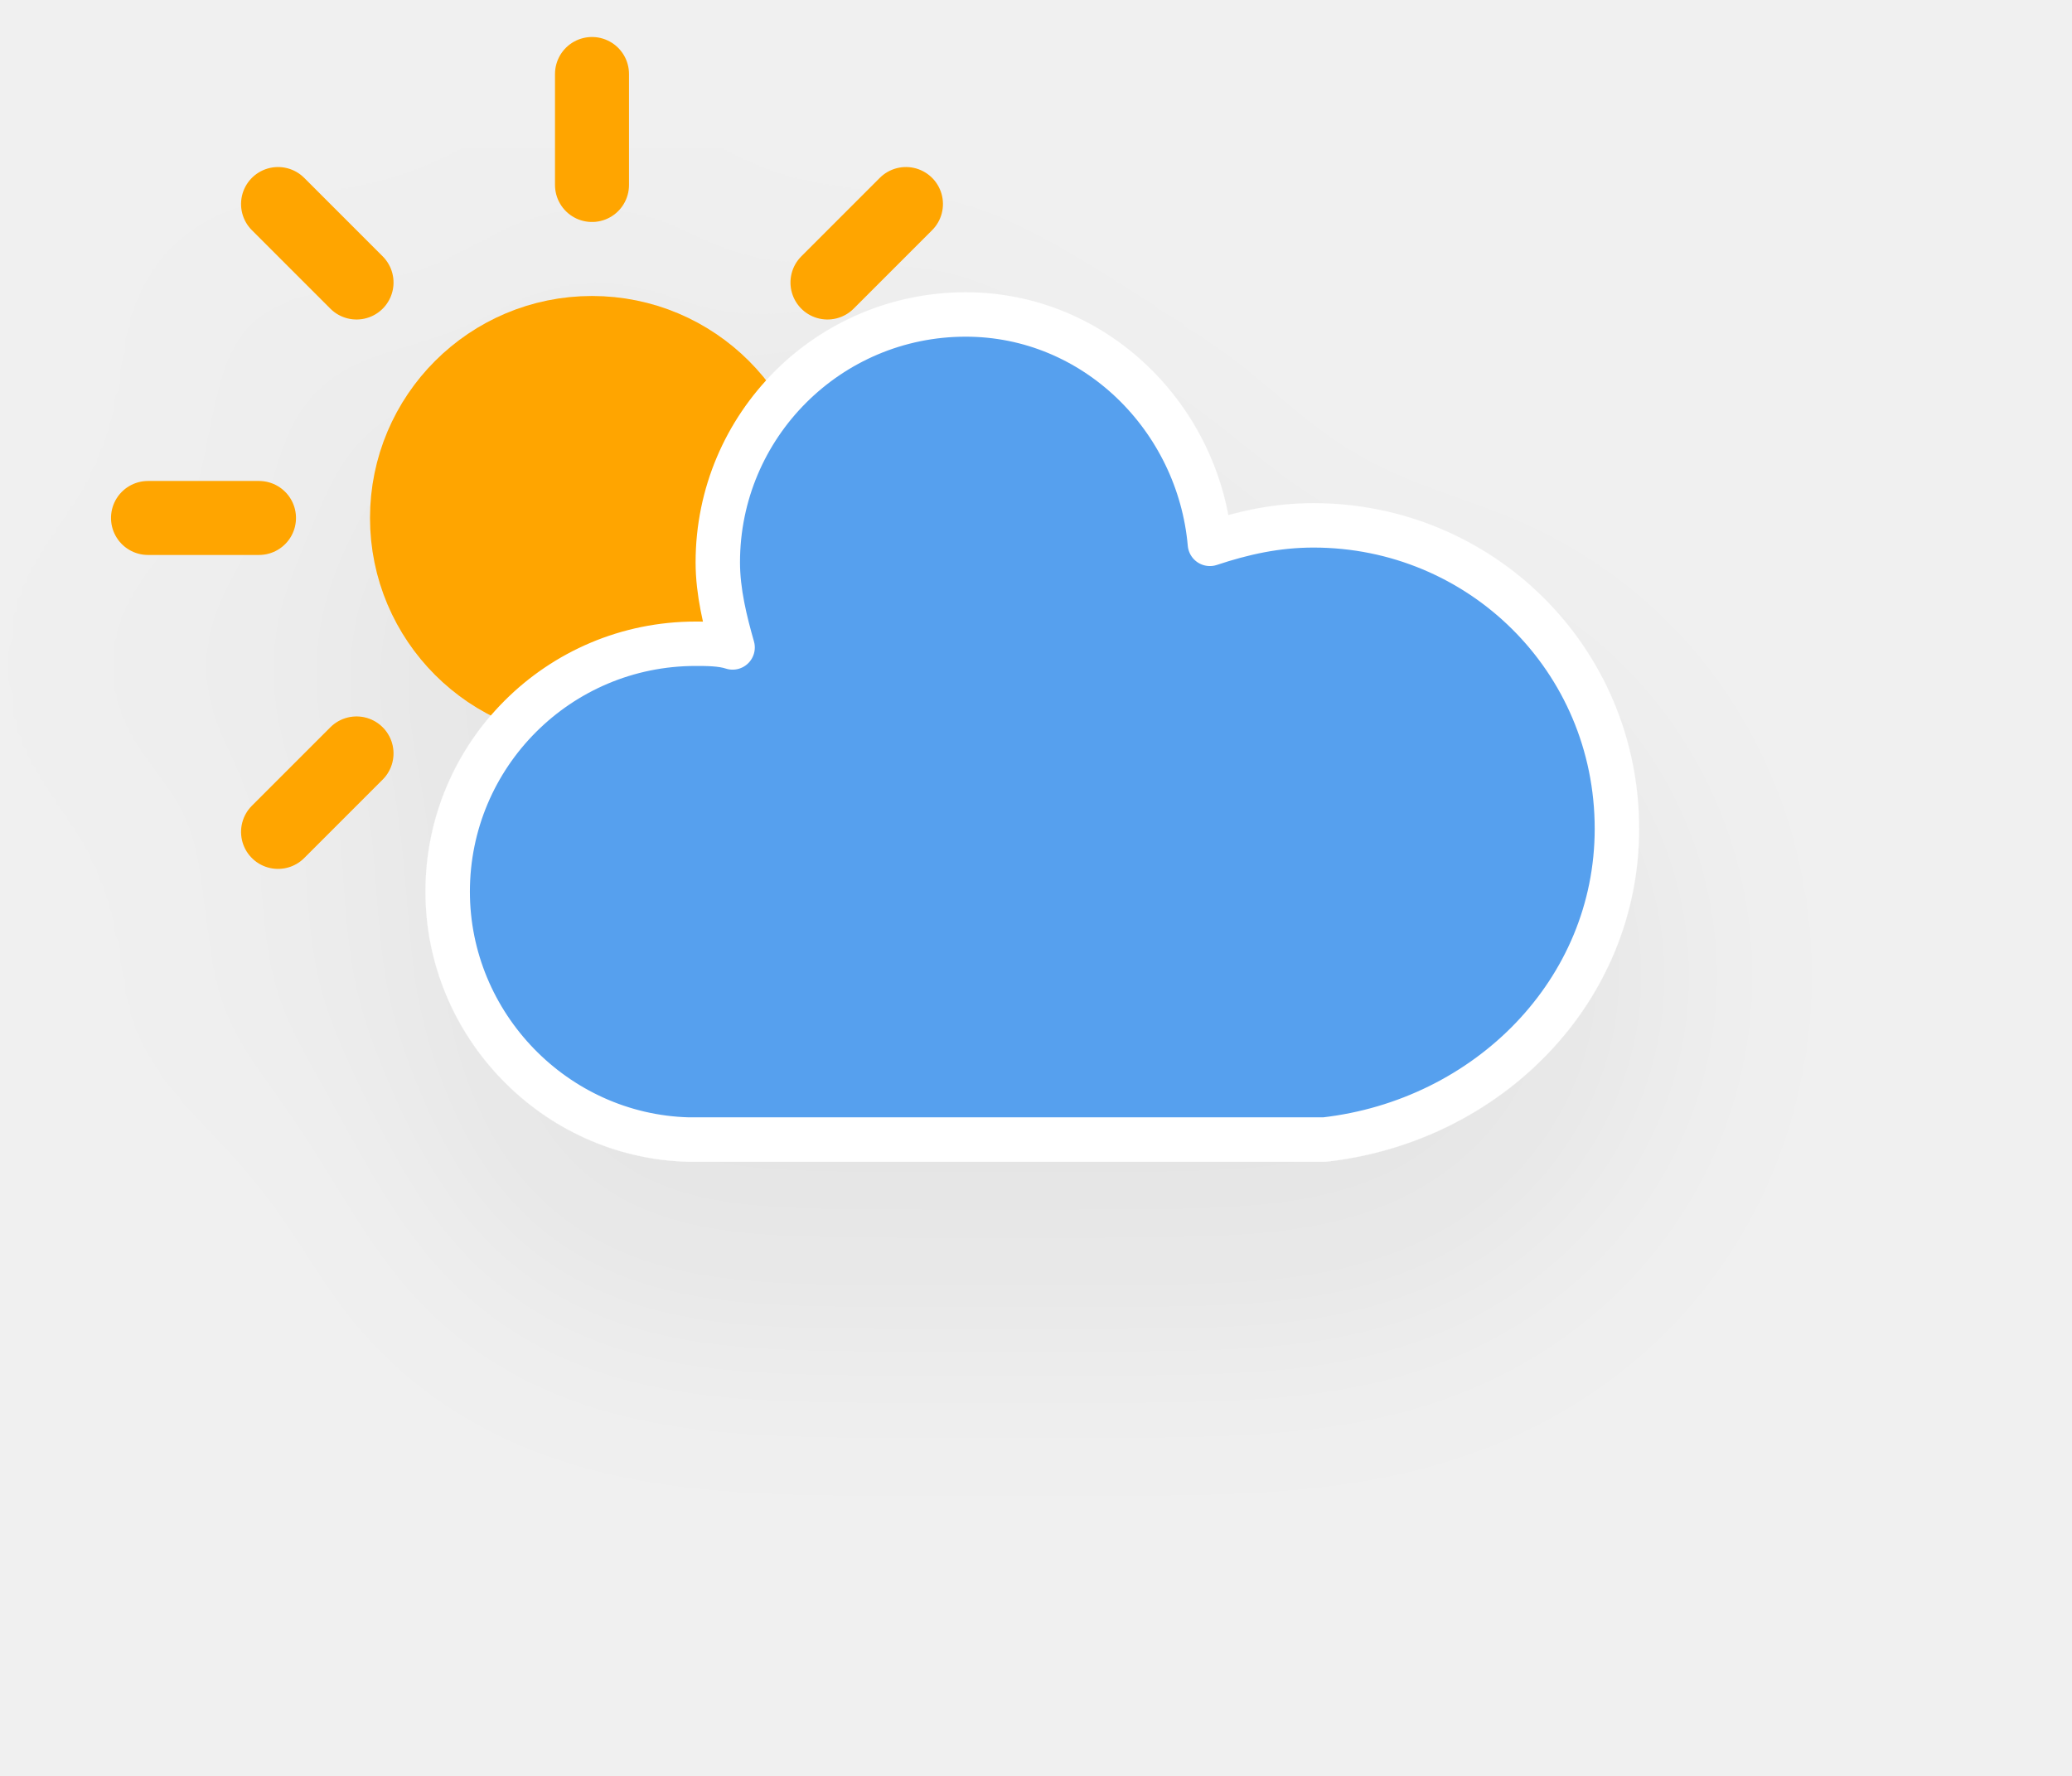
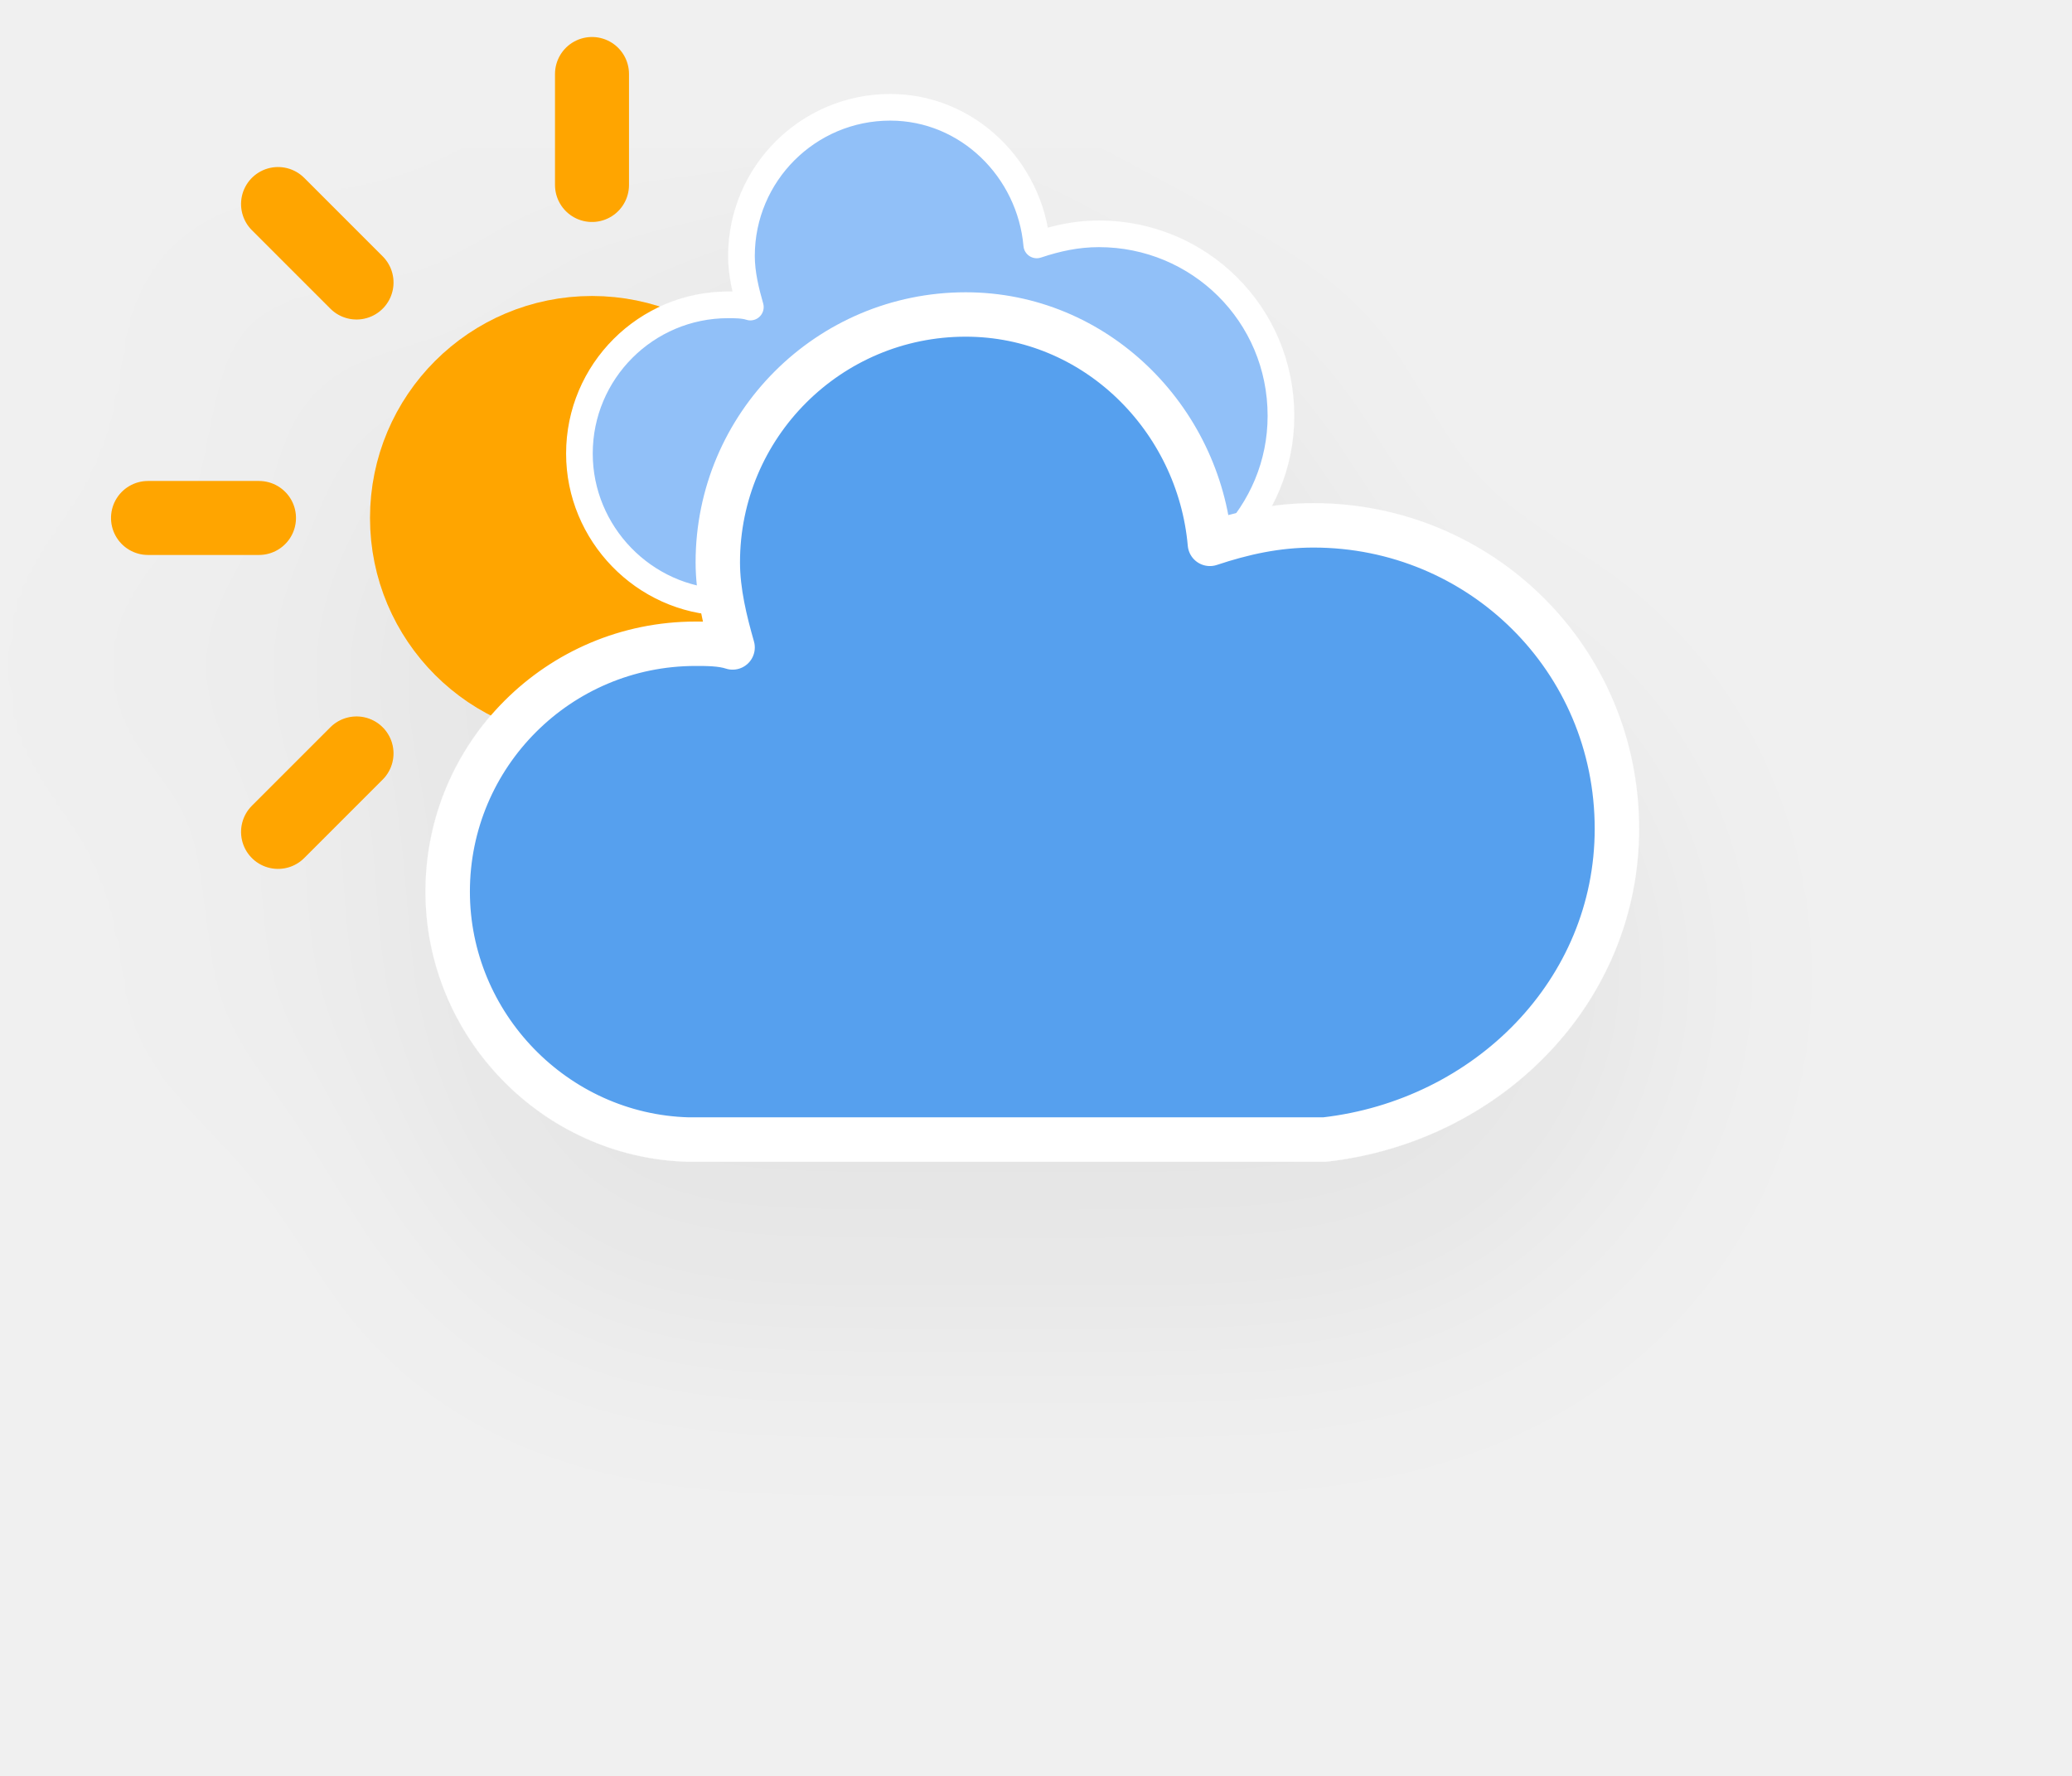
<svg xmlns="http://www.w3.org/2000/svg" width="56" height="48" version="1.1">
  <defs>
    <filter id="blur" x="-.207" y="-.285" width="1.403" height="1.694">
      <feGaussianBlur in="SourceAlpha" stdDeviation="3" />
      <feOffset dx="0" dy="4" result="offsetblur" />
      <feComponentTransfer>
        <feFuncA slope="0.05" type="linear" />
      </feComponentTransfer>
      <feMerge>
        <feMergeNode />
        <feMergeNode in="SourceGraphic" />
      </feMerge>
    </filter>
    <style type="text/css">
      
      /*
** CLOUDS
*/
+ @keyframes am-weather-cloud-1 {
+         0% {
+           -webkit-transform: translate(-5px, 0px);
+           -moz-transform: translate(-5px, 0px);
+           -ms-transform: translate(-5px, 0px);
+           transform: translate(-5px, 0px);
+         }
+ 
+         50% {
+           -webkit-transform: translate(10px, 0px);
+           -moz-transform: translate(10px, 0px);
+           -ms-transform: translate(10px, 0px);
+           transform: translate(10px, 0px);
+         }
+ 
+         100% {
+           -webkit-transform: translate(-5px, 0px);
+           -moz-transform: translate(-5px, 0px);
+           -ms-transform: translate(-5px, 0px);
+           transform: translate(-5px, 0px);
+         }
+       }
+ 
+       .am-weather-cloud-1 {
+         -webkit-animation-name: am-weather-cloud-1;
+         -moz-animation-name: am-weather-cloud-1;
+         animation-name: am-weather-cloud-1;
+         -webkit-animation-duration: 7s;
+         -moz-animation-duration: 7s;
+         animation-duration: 7s;
+         -webkit-animation-timing-function: linear;
+         -moz-animation-timing-function: linear;
+         animation-timing-function: linear;
+         -webkit-animation-iteration-count: infinite;
+         -moz-animation-iteration-count: infinite;
+         animation-iteration-count: infinite;
+       }
      @keyframes am-weather-cloud-2 {
        0% {
          -webkit-transform: translate(0px, 0px);
          -moz-transform: translate(0px, 0px);
          -ms-transform: translate(0px, 0px);
          transform: translate(0px, 0px);
        }

        50% {
          -webkit-transform: translate(2px, 0px);
          -moz-transform: translate(2px, 0px);
          -ms-transform: translate(2px, 0px);
          transform: translate(2px, 0px);
        }

        100% {
          -webkit-transform: translate(0px, 0px);
          -moz-transform: translate(0px, 0px);
          -ms-transform: translate(0px, 0px);
          transform: translate(0px, 0px);
        }
      }

      .am-weather-cloud-2 {
        -webkit-animation-name: am-weather-cloud-2;
        -moz-animation-name: am-weather-cloud-2;
        animation-name: am-weather-cloud-2;
        -webkit-animation-duration: 3s;
        -moz-animation-duration: 3s;
        animation-duration: 3s;
        -webkit-animation-timing-function: linear;
        -moz-animation-timing-function: linear;
        animation-timing-function: linear;
        -webkit-animation-iteration-count: infinite;
        -moz-animation-iteration-count: infinite;
        animation-iteration-count: infinite;
      }

      /*
** SUN
*/
      @keyframes am-weather-sun {
        0% {
          -webkit-transform: rotate(0deg);
          -moz-transform: rotate(0deg);
          -ms-transform: rotate(0deg);
          transform: rotate(0deg);
        }

        100% {
          -webkit-transform: rotate(360deg);
          -moz-transform: rotate(360deg);
          -ms-transform: rotate(360deg);
          transform: rotate(360deg);
        }
      }

      .am-weather-sun {
        -webkit-animation-name: am-weather-sun;
        -moz-animation-name: am-weather-sun;
        -ms-animation-name: am-weather-sun;
        animation-name: am-weather-sun;
        -webkit-animation-duration: 9s;
        -moz-animation-duration: 9s;
        -ms-animation-duration: 9s;
        animation-duration: 9s;
        -webkit-animation-timing-function: linear;
        -moz-animation-timing-function: linear;
        -ms-animation-timing-function: linear;
        animation-timing-function: linear;
        -webkit-animation-iteration-count: infinite;
        -moz-animation-iteration-count: infinite;
        -ms-animation-iteration-count: infinite;
        animation-iteration-count: infinite;
      }

      @keyframes am-weather-sun-shiny {
        0% {
          stroke-dasharray: 3px 10px;
          stroke-dashoffset: 0px;
        }

        50% {
          stroke-dasharray: 0.1px 10px;
          stroke-dashoffset: -1px;
        }

        100% {
          stroke-dasharray: 3px 10px;
          stroke-dashoffset: 0px;
        }
      }

      .am-weather-sun-shiny line {
        -webkit-animation-name: am-weather-sun-shiny;
        -moz-animation-name: am-weather-sun-shiny;
        -ms-animation-name: am-weather-sun-shiny;
        animation-name: am-weather-sun-shiny;
        -webkit-animation-duration: 2s;
        -moz-animation-duration: 2s;
        -ms-animation-duration: 2s;
        animation-duration: 2s;
        -webkit-animation-timing-function: linear;
        -moz-animation-timing-function: linear;
        -ms-animation-timing-function: linear;
        animation-timing-function: linear;
        -webkit-animation-iteration-count: infinite;
        -moz-animation-iteration-count: infinite;
        -ms-animation-iteration-count: infinite;
        animation-iteration-count: infinite;
      }
      
    </style>
  </defs>
  <g transform="translate(16,-2)" filter="url(#blur)">
    <g transform="translate(0,16)">
      <g class="am-weather-sun" style="-moz-animation-duration:9s;-moz-animation-iteration-count:infinite;-moz-animation-name:am-weather-sun;-moz-animation-timing-function:linear;-ms-animation-duration:9s;-ms-animation-iteration-count:infinite;-ms-animation-name:am-weather-sun;-ms-animation-timing-function:linear;-webkit-animation-duration:9s;-webkit-animation-iteration-count:infinite;-webkit-animation-name:am-weather-sun;-webkit-animation-timing-function:linear">
        <line transform="translate(0,9)" y2="3" fill="none" stroke="#ffa500" stroke-linecap="round" stroke-width="2" />
        <g transform="rotate(45)">
          <line transform="translate(0,9)" y2="3" fill="none" stroke="#ffa500" stroke-linecap="round" stroke-width="2" />
        </g>
        <g transform="rotate(90)">
          <line transform="translate(0,9)" y2="3" fill="none" stroke="#ffa500" stroke-linecap="round" stroke-width="2" />
        </g>
        <g transform="rotate(135)">
          <line transform="translate(0,9)" y2="3" fill="none" stroke="#ffa500" stroke-linecap="round" stroke-width="2" />
        </g>
        <g transform="scale(-1)">
          <line transform="translate(0,9)" y2="3" fill="none" stroke="#ffa500" stroke-linecap="round" stroke-width="2" />
        </g>
        <g transform="rotate(225)">
          <line transform="translate(0,9)" y2="3" fill="none" stroke="#ffa500" stroke-linecap="round" stroke-width="2" />
        </g>
        <g transform="rotate(-90)">
          <line transform="translate(0,9)" y2="3" fill="none" stroke="#ffa500" stroke-linecap="round" stroke-width="2" />
        </g>
        <g transform="rotate(-45)">
          <line transform="translate(0,9)" y2="3" fill="none" stroke="#ffa500" stroke-linecap="round" stroke-width="2" />
        </g>
      </g>
      <circle r="5" fill="#ffa500" stroke="#ffa500" stroke-width="2" />
    </g>
+     <g class="am-weather-cloud-1" style="-moz-animation-duration:7s;-moz-animation-iteration-count:infinite;-moz-animation-name:am-weather-cloud-1;-moz-animation-timing-function:linear;-webkit-animation-duration:7s;-webkit-animation-iteration-count:infinite;-webkit-animation-name:am-weather-cloud-1;-webkit-animation-timing-function:linear">
+       <path transform="matrix(.6 0 0 .6 -10 -8)" d="m47.7 35.4c0-4.6-3.7-8.2-8.2-8.2-1 0-1.9 0.2-2.8 0.5-0.3-3.4-3.1-6.2-6.6-6.2-3.7 0-6.7 3-6.7 6.7 0 0.8 0.2 1.6 0.4 2.3-0.3-0.1-0.7-0.1-1-0.1-3.7 0-6.7 3-6.7 6.7 0 3.6 2.9 6.6 6.5 6.7h17.2c4.4-0.5 7.9-4 7.9-8.4z" fill="#91c0f8" stroke="#fff" stroke-linejoin="round" stroke-width="1.2" />
+     </g>
    <g class="am-weather-cloud-3" style="-moz-animation-duration:3s;-moz-animation-iteration-count:infinite;-moz-animation-name:am-weather-cloud-2;-moz-animation-timing-function:linear;-webkit-animation-duration:3s;-webkit-animation-iteration-count:infinite;-webkit-animation-name:am-weather-cloud-2;-webkit-animation-timing-function:linear">
      <path transform="translate(-20,-11)" d="m47.7 35.4c0-4.6-3.7-8.2-8.2-8.2-1 0-1.9 0.2-2.8 0.5-0.3-3.4-3.1-6.2-6.6-6.2-3.7 0-6.7 3-6.7 6.7 0 0.8 0.2 1.6 0.4 2.3-0.3-0.1-0.7-0.1-1-0.1-3.7 0-6.7 3-6.7 6.7 0 3.6 2.9 6.6 6.5 6.7h17.2c4.4-0.5 7.9-4 7.9-8.4z" fill="#57a0ee" stroke="#fff" stroke-linejoin="round" stroke-width="1.2" />
    </g>
  </g>
</svg>
